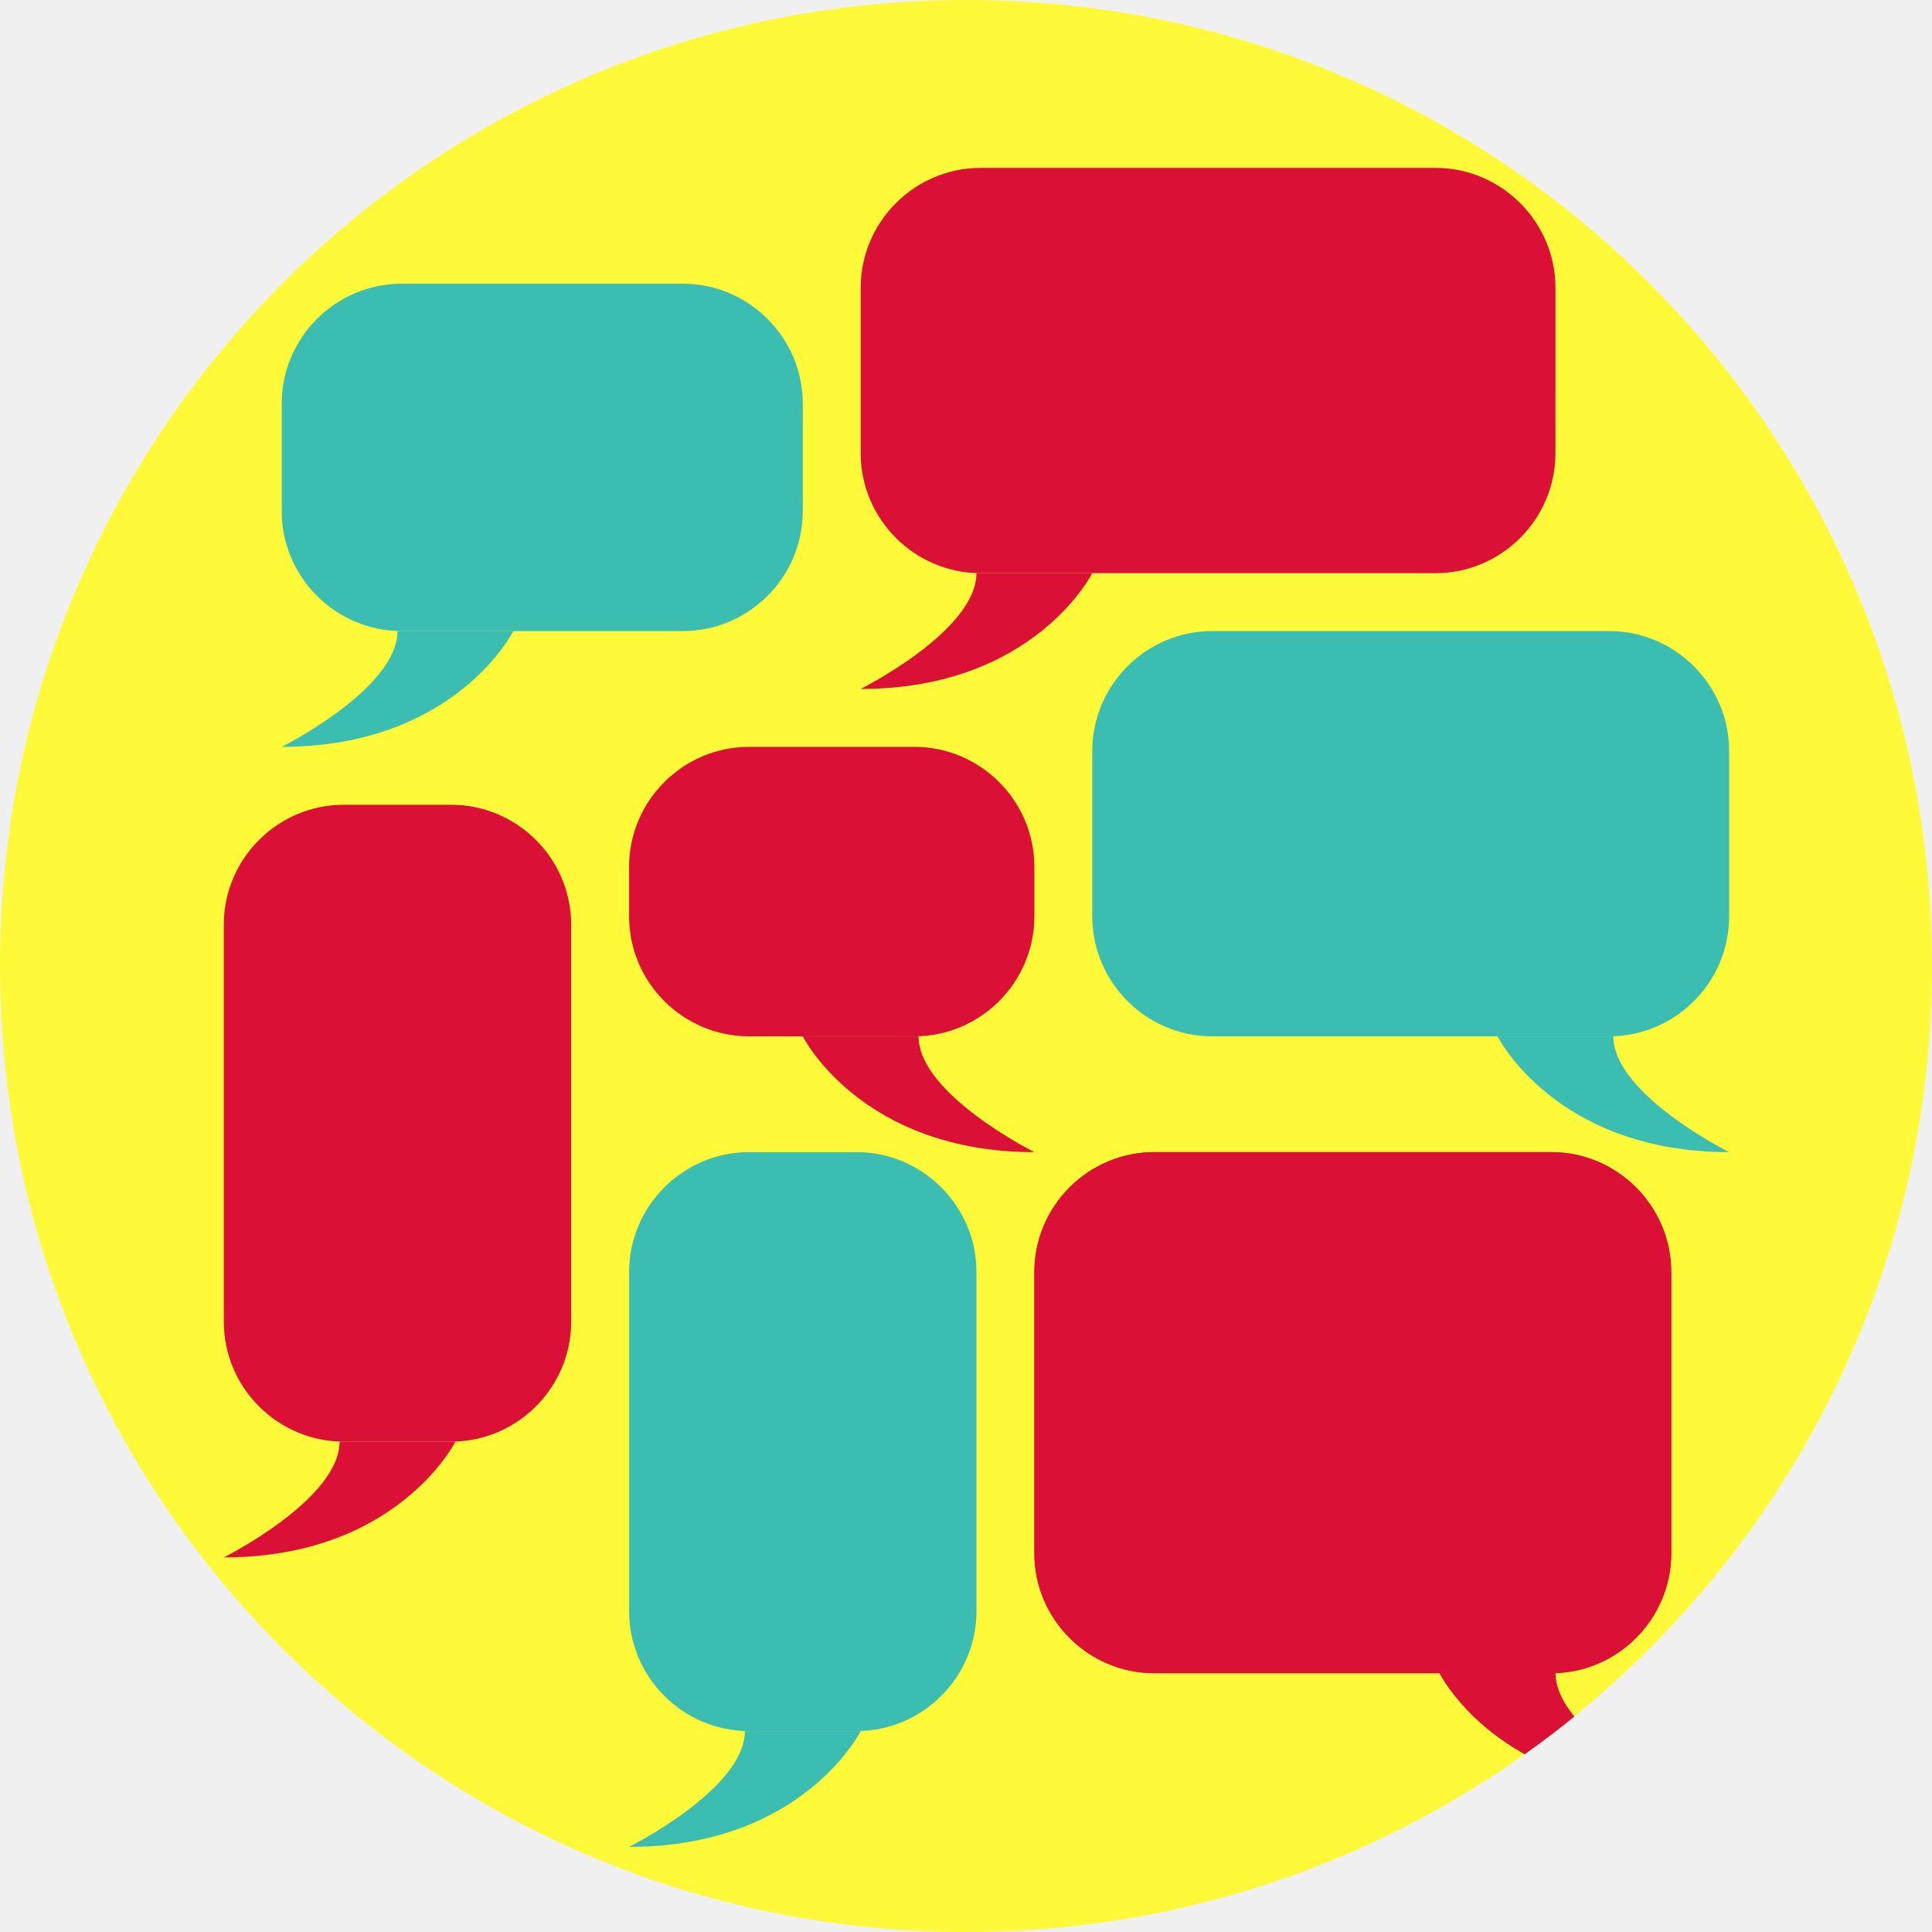
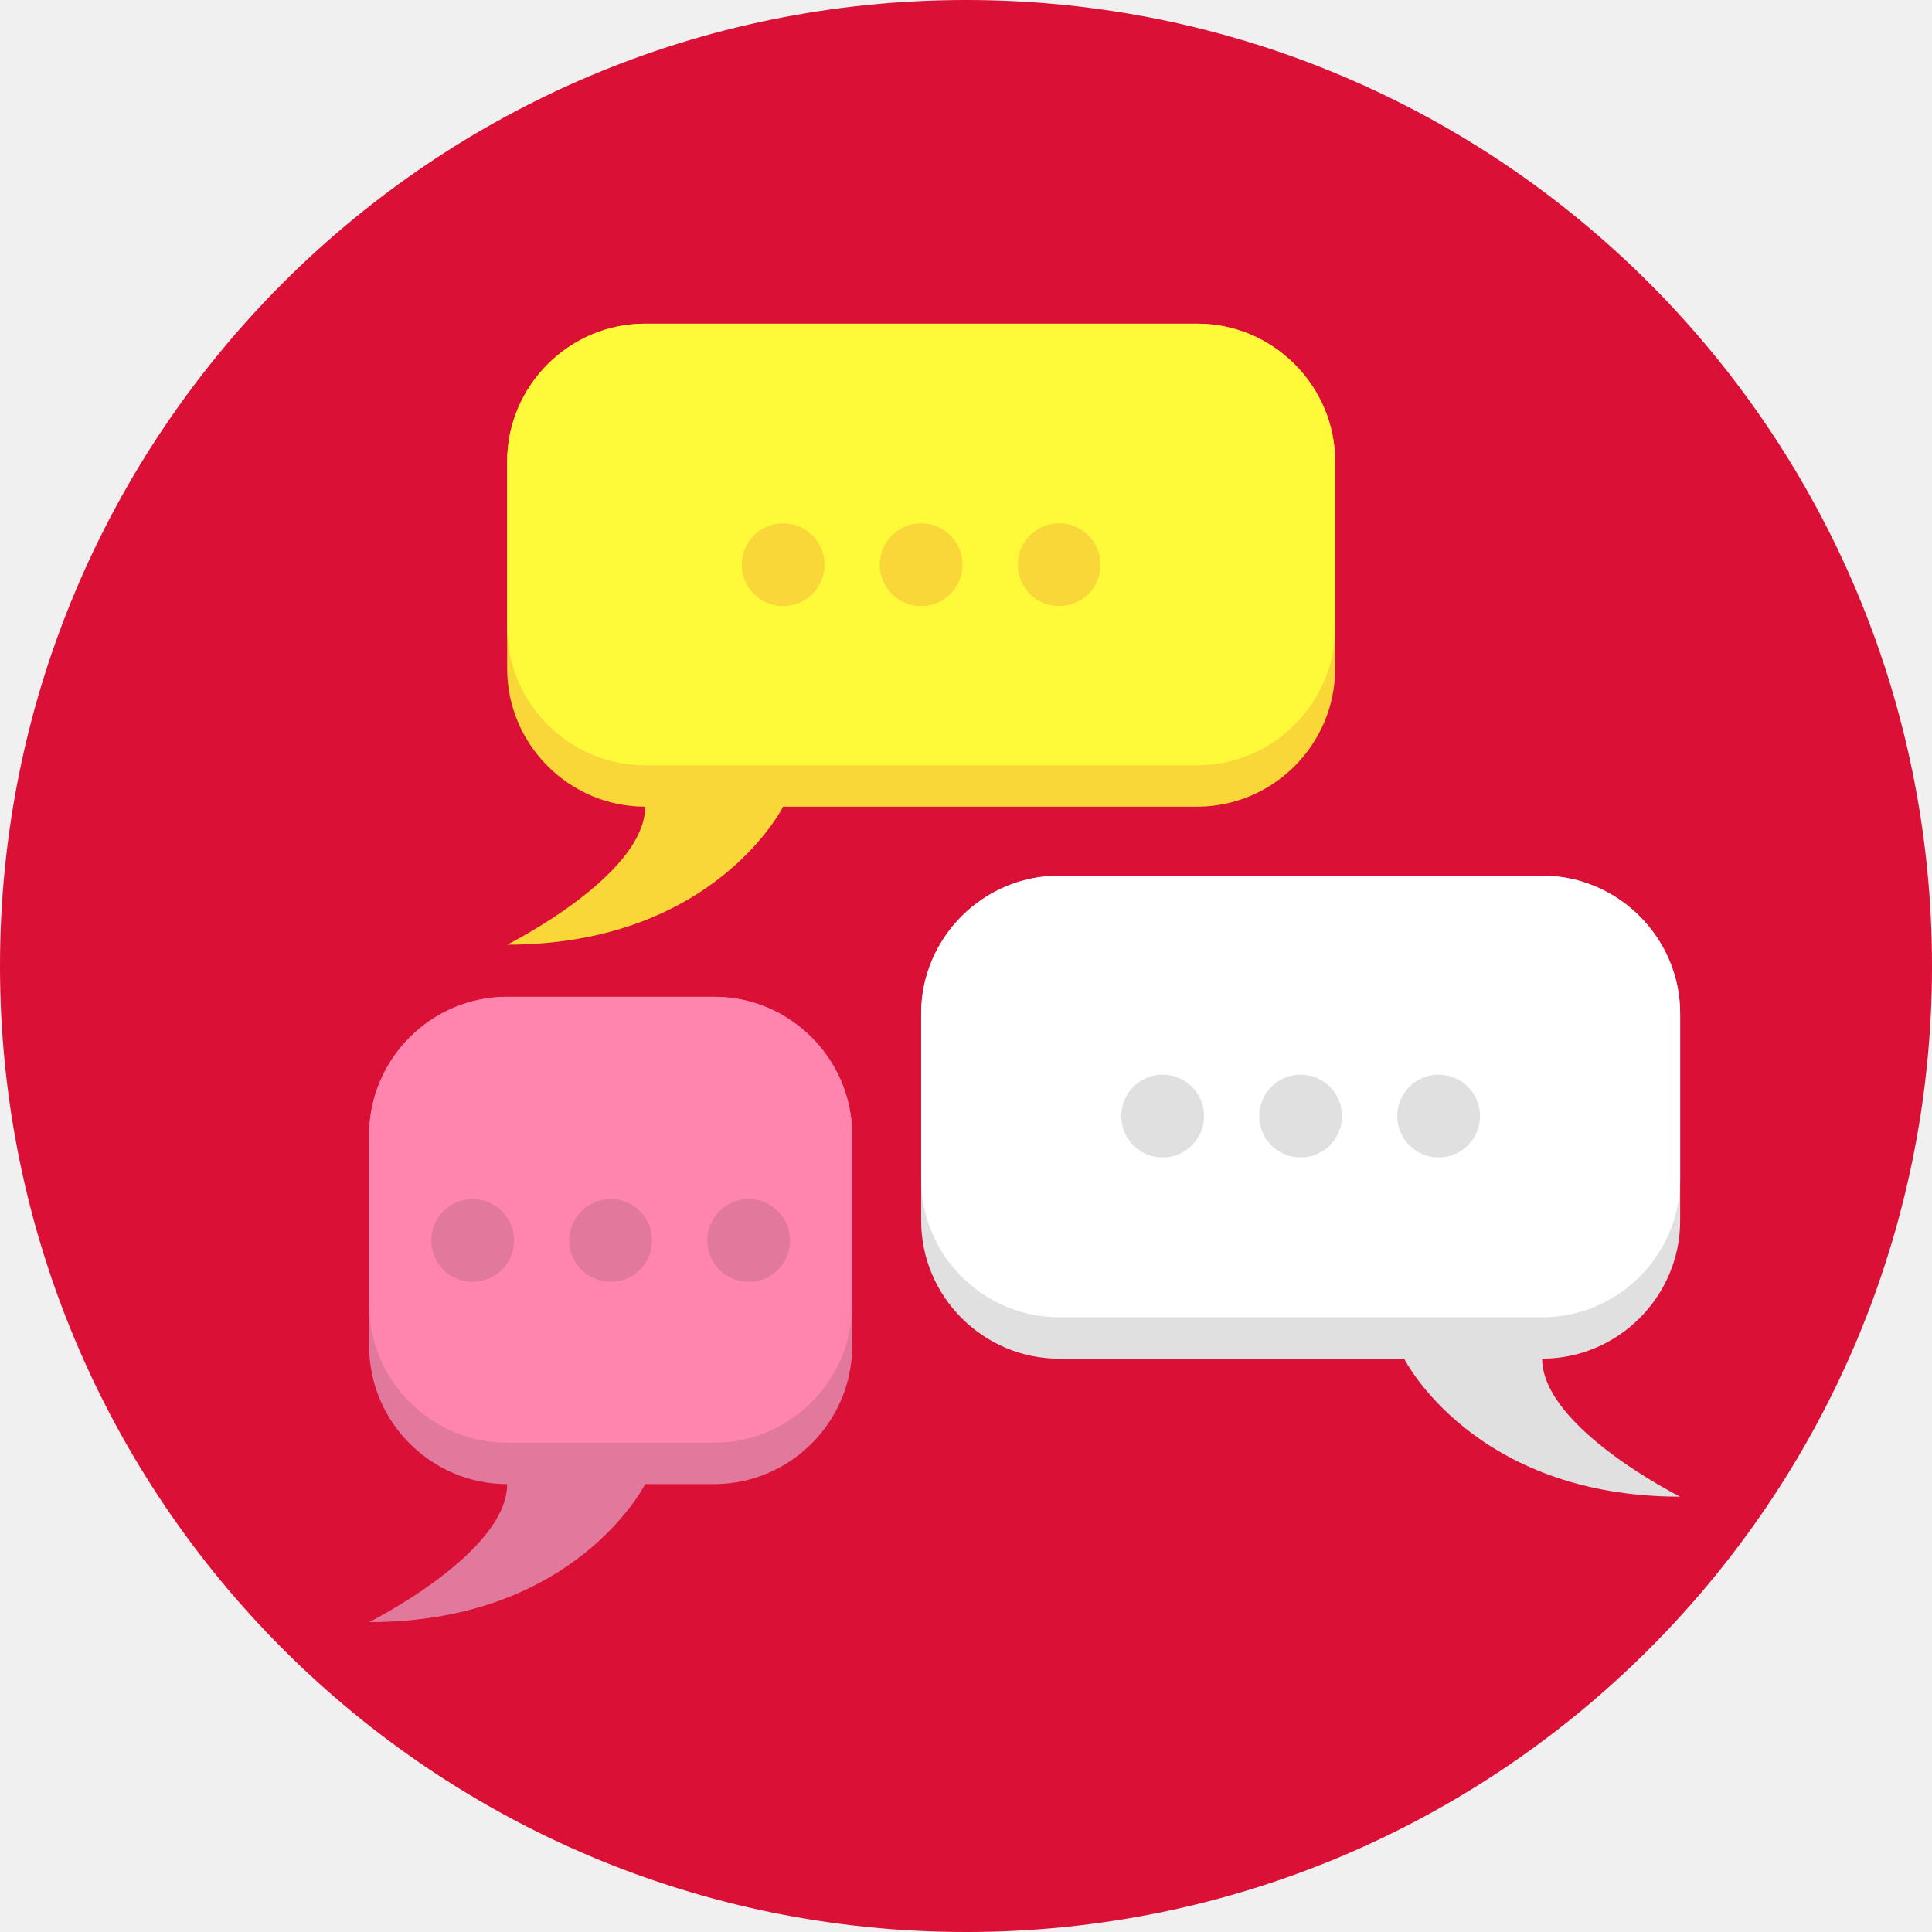
- <svg xmlns="http://www.w3.org/2000/svg" xmlns:xlink="http://www.w3.org/1999/xlink" version="1.1" id="Layer_1" x="0px" y="0px" width="140px" height="140px" viewBox="0 0 140 140" enable-background="new 0 0 140 140" xml:space="preserve">
+ <svg xmlns="http://www.w3.org/2000/svg" version="1.1" id="Layer_1" x="0px" y="0px" width="140px" height="140px" viewBox="0 0 140 140" enable-background="new 0 0 140 140" xml:space="preserve">
+   <circle fill="#DA1036" cx="70" cy="70" r="70" />
  <g>
-     <defs>
-       <circle id="SVGID_1_" cx="70" cy="70" r="70" />
-     </defs>
-     <clipPath id="SVGID_2_">
-       <use xlink:href="#SVGID_1_" overflow="visible" />
-     </clipPath>
-     <circle clip-path="url(#SVGID_2_)" fill="#FEFA39" cx="70" cy="70" r="70" />
-     <g clip-path="url(#SVGID_2_)">
-       <g>
-         <g>
-           <path fill="#DA1036" d="M121.104,112.558c0,4.779-3.911,8.689-8.69,8.689h-28.77c-4.779,0-8.689-3.91-8.689-8.689V92.179      c0-4.779,3.91-8.691,8.689-8.691h28.77c4.779,0,8.69,3.912,8.69,8.691V112.558L121.104,112.558z" />
-         </g>
-         <path fill="#DA1036" d="M104.322,121.247c0,0,4.195,8.392,16.781,8.392c0,0-8.39-4.196-8.39-8.392H104.322z" />
-       </g>
-       <g>
-         <g>
-           <path fill="#3BBDB1" d="M125.3,66.407c0,4.78-3.911,8.69-8.691,8.69H87.84c-4.779,0-8.69-3.91-8.69-8.69V54.42      c0-4.78,3.911-8.69,8.69-8.69h28.769c4.78,0,8.691,3.91,8.691,8.69V66.407z" />
-         </g>
-         <path fill="#3BBDB1" d="M108.518,75.098c0,0,4.195,8.39,16.782,8.39c0,0-8.391-4.194-8.391-8.39H108.518z" />
-       </g>
-       <g>
-         <g>
-           <path fill="#DA1036" d="M74.954,66.407c0,4.78-3.911,8.69-8.691,8.69H54.276c-4.78,0-8.69-3.91-8.69-8.69v-3.596      c0-4.78,3.911-8.69,8.69-8.69h11.987c4.78,0,8.691,3.911,8.691,8.69V66.407z" />
-         </g>
-         <path fill="#DA1036" d="M58.172,75.098c0,0,4.196,8.39,16.782,8.39c0,0-8.391-4.194-8.391-8.39H58.172z" />
-       </g>
-       <g>
-         <g>
-           <path fill="#DA1036" d="M112.713,32.844c0,4.78-3.911,8.69-8.691,8.69H71.059c-4.78,0-8.69-3.911-8.69-8.69V20.857      c0-4.78,3.911-8.69,8.69-8.69h32.964c4.78,0,8.691,3.911,8.691,8.69L112.713,32.844L112.713,32.844z" />
-         </g>
-         <path fill="#DA1036" d="M79.149,41.534c0,0-4.195,8.391-16.782,8.391c0,0,8.391-4.196,8.391-8.391H79.149z" />
-       </g>
-       <g>
-         <g>
-           <path fill="#DA1036" d="M41.39,95.775c0,4.779-3.911,8.69-8.691,8.69h-7.791c-4.78,0-8.69-3.911-8.69-8.69V67.007      c0-4.78,3.911-8.69,8.69-8.69h7.791c4.78,0,8.691,3.911,8.691,8.69V95.775z" />
-         </g>
-         <path fill="#DA1036" d="M33,104.466c0,0-4.196,8.39-16.782,8.39c0,0,8.391-4.195,8.391-8.39H33z" />
-       </g>
-       <g>
-         <g>
-           <path fill="#3BBDB1" d="M70.759,116.752c0,4.78-3.911,8.69-8.69,8.69h-7.792c-4.78,0-8.69-3.91-8.69-8.69V92.179      c0-4.779,3.911-8.691,8.69-8.691h7.792c4.78,0,8.69,3.912,8.69,8.691V116.752z" />
-         </g>
-         <path fill="#3BBDB1" d="M62.368,125.442c0,0-4.196,8.391-16.782,8.391c0,0,8.391-4.194,8.391-8.391H62.368z" />
-       </g>
-       <g>
-         <g>
-           <path fill="#3BBDB1" d="M58.172,37.04c0,4.78-3.911,8.69-8.69,8.69H29.105c-4.78,0-8.691-3.911-8.691-8.69v-7.791      c0-4.78,3.911-8.691,8.691-8.691h20.377c4.78,0,8.69,3.911,8.69,8.691V37.04z" />
-         </g>
-         <path fill="#3BBDB1" d="M37.196,45.73c0,0-4.195,8.39-16.782,8.39c0,0,8.391-4.196,8.391-8.39H37.196z" />
-       </g>
-       <g>
-         <g>
-           <path fill="#DA1036" d="M121.104,112.558c0,4.779-3.911,8.689-8.69,8.689h-28.77c-4.779,0-8.689-3.91-8.689-8.689V92.179      c0-4.779,3.91-8.691,8.689-8.691h28.77c4.779,0,8.69,3.912,8.69,8.691V112.558L121.104,112.558z" />
-         </g>
-         <path fill="#DA1036" d="M104.322,121.247c0,0,4.195,8.392,16.781,8.392c0,0-8.39-4.196-8.39-8.392H104.322z" />
-       </g>
-     </g>
+     <path fill="#E0E0E0" d="M121.75,88.455v-15c0-5.5-4.5-10-10-10h-35c-5.5,0-10,4.5-10,10v15c0,5.5,4.5,10,10,10h25c0,0,5,10,20,10   c0,0-10-5-10-10C117.25,98.455,121.75,93.955,121.75,88.455z" />
+     <path fill="#FFFFFF" d="M111.75,63.455h-35c-5.5,0-10,4.5-10,10v12c0,5.5,4.5,10,10,10h35c5.5,0,10-4.5,10-10v-12   C121.75,67.955,117.25,63.455,111.75,63.455z" />
+   </g>
+   <g>
+     <path fill="#E0799C" d="M51.75,72.232h-15c-5.5,0-10,4.5-10,10v15.312c0,5.5,4.5,10,10,10c0,5-10,10-10,10c15,0,20-10,20-10h5   c5.5,0,10-4.5,10-10V82.232C61.75,76.732,57.25,72.232,51.75,72.232z" />
+     <path fill="#FF85AF" d="M51.75,72.232h-15c-5.5,0-10,4.5-10,10v12.312c0,5.5,4.5,10,10,10h15c5.5,0,10-4.5,10-10V82.232   C61.75,76.732,57.25,72.232,51.75,72.232z" />
+   </g>
+   <g>
+     <path fill="#F9D739" d="M86.75,23.455h-40c-5.5,0-10,4.5-10,10v15c0,5.5,4.5,10,10,10c0,5-10,10-10,10c15,0,20-10,20-10h30   c5.5,0,10-4.5,10-10v-15C96.75,27.955,92.25,23.455,86.75,23.455z" />
+     <path fill="#FEFA39" d="M86.75,23.455h-40c-5.5,0-10,4.5-10,10v12c0,5.5,4.5,10,10,10h40c5.5,0,10-4.5,10-10v-12   C96.75,27.955,92.25,23.455,86.75,23.455z" />
+   </g>
+   <g>
+     <circle fill="#F9D739" cx="56.75" cy="40.92" r="3" />
+     <circle fill="#F9D739" cx="66.75" cy="40.92" r="3" />
+     <circle fill="#F9D739" cx="76.75" cy="40.92" r="3" />
+   </g>
+   <g>
+     <circle fill="#E0E0E0" cx="84.25" cy="80.875" r="3" />
+     <circle fill="#E0E0E0" cx="94.25" cy="80.875" r="3" />
+     <circle fill="#E0E0E0" cx="104.25" cy="80.875" r="3" />
+   </g>
+   <g>
+     <circle fill="#E0799C" cx="34.25" cy="89.889" r="3" />
+     <circle fill="#E0799C" cx="44.25" cy="89.889" r="3" />
+     <circle fill="#E0799C" cx="54.25" cy="89.889" r="3" />
  </g>
</svg>
